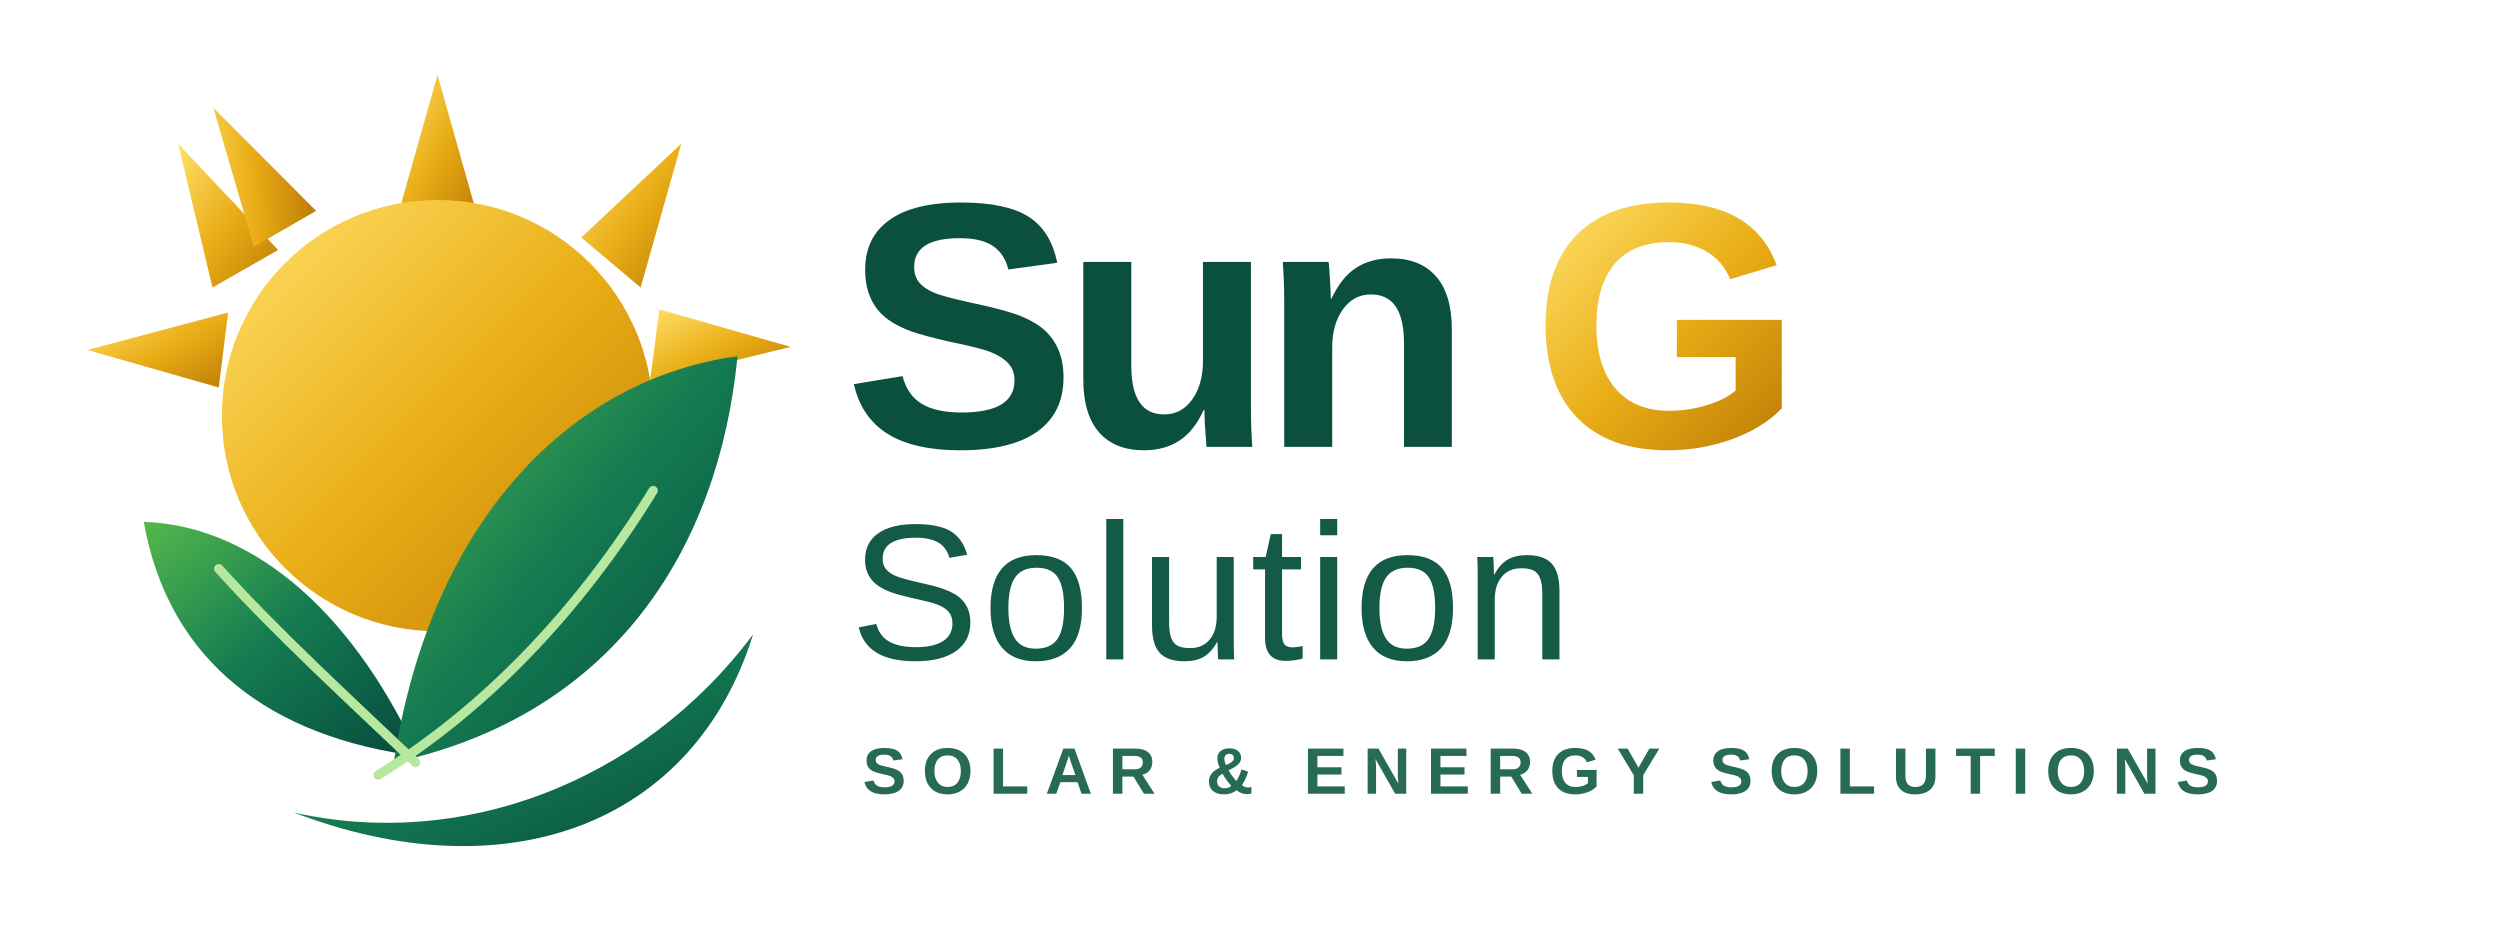
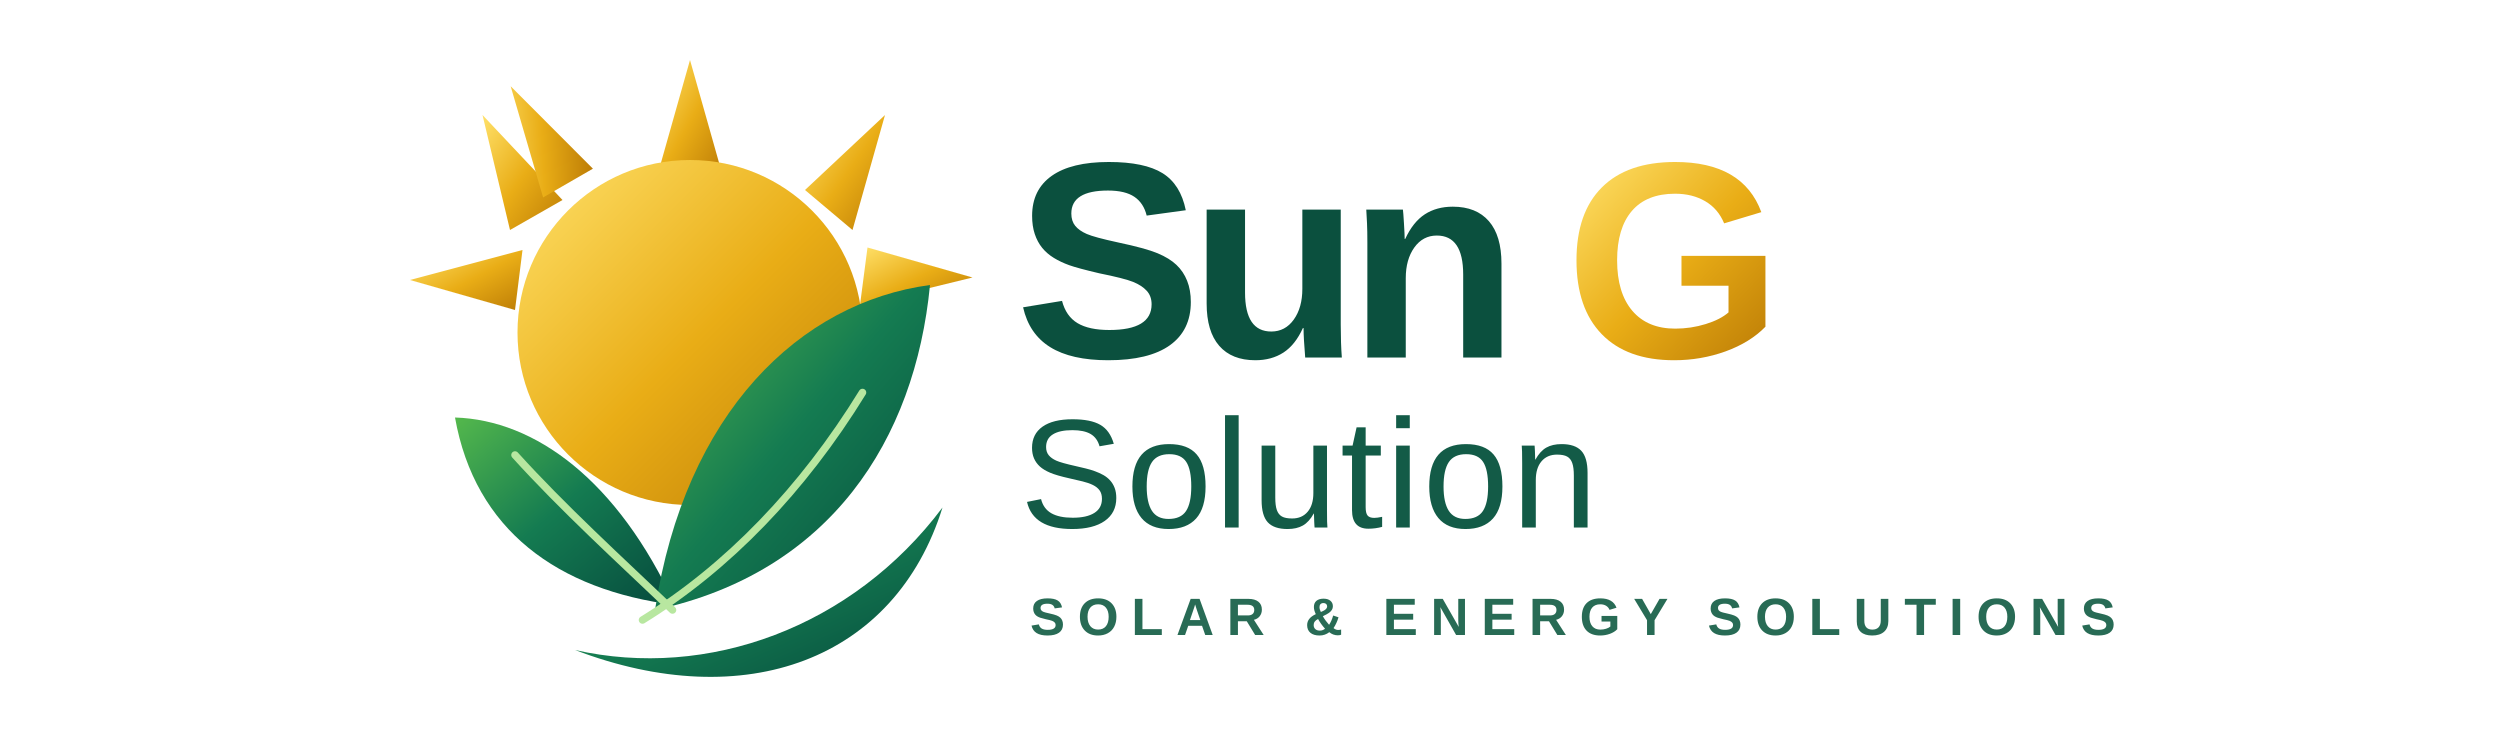
- <svg xmlns="http://www.w3.org/2000/svg" viewBox="0 0 800 300" role="img" aria-labelledby="title desc">
+ <svg xmlns="http://www.w3.org/2000/svg" viewBox="-136 0 1000 300" role="img" aria-labelledby="title desc">
  <defs>
    <linearGradient id="gold" x1="0" y1="0" x2="1" y2="1">
      <stop offset="0" stop-color="#ffe16a" />
      <stop offset=".52" stop-color="#e9ad16" />
      <stop offset="1" stop-color="#bd7d06" />
    </linearGradient>
    <linearGradient id="leaf" x1="0" y1="0" x2="1" y2="1">
      <stop offset="0" stop-color="#54b84c" />
      <stop offset=".48" stop-color="#147b51" />
      <stop offset="1" stop-color="#064a3d" />
    </linearGradient>
  </defs>
  <g transform="translate(28 22)">
    <g fill="url(#gold)">
      <path d="M112 2 125 48 99 48Z" />
      <path d="M190 24 177 70 158 54Z" />
      <path d="M225 89 180 100 183 77Z" />
      <path d="M29 24 61 58 40 70Z" />
      <path d="M0 90 45 78 42 102Z" />
      <path d="M68 4 80 49 57 49Z" transform="rotate(-30 70 60)" />
      <circle cx="112" cy="111" r="69" />
    </g>
    <path d="M18 145 C50 146 83 170 106 220 C59 214 26 190 18 145Z" fill="url(#leaf)" />
    <path d="M98 222 C110 143 156 99 208 92 C202 154 168 207 98 222Z" fill="url(#leaf)" />
    <path d="M93 226 C127 205 157 174 181 135" fill="none" stroke="#b8e7a0" stroke-width="3" stroke-linecap="round" />
    <path d="M105 222 C84 202 61 181 42 160" fill="none" stroke="#b8e7a0" stroke-width="3" stroke-linecap="round" />
    <path d="M66 238 C119 250 177 229 213 181 C194 242 134 264 66 238Z" fill="url(#leaf)" />
  </g>
  <g font-family="Arial, Helvetica, sans-serif">
    <text x="270" y="143" font-size="112" font-weight="800" letter-spacing="-5" fill="#0b503e">Sun</text>
    <text x="490" y="143" font-size="112" font-weight="800" letter-spacing="-5" fill="url(#gold)">G</text>
    <text x="272" y="211" font-size="62" font-weight="400" letter-spacing="1" fill="#135b47">Solution</text>
    <text x="276" y="254" font-size="21" font-weight="600" letter-spacing="5.1" fill="#286b55">SOLAR &amp; ENERGY SOLUTIONS</text>
  </g>
</svg>
